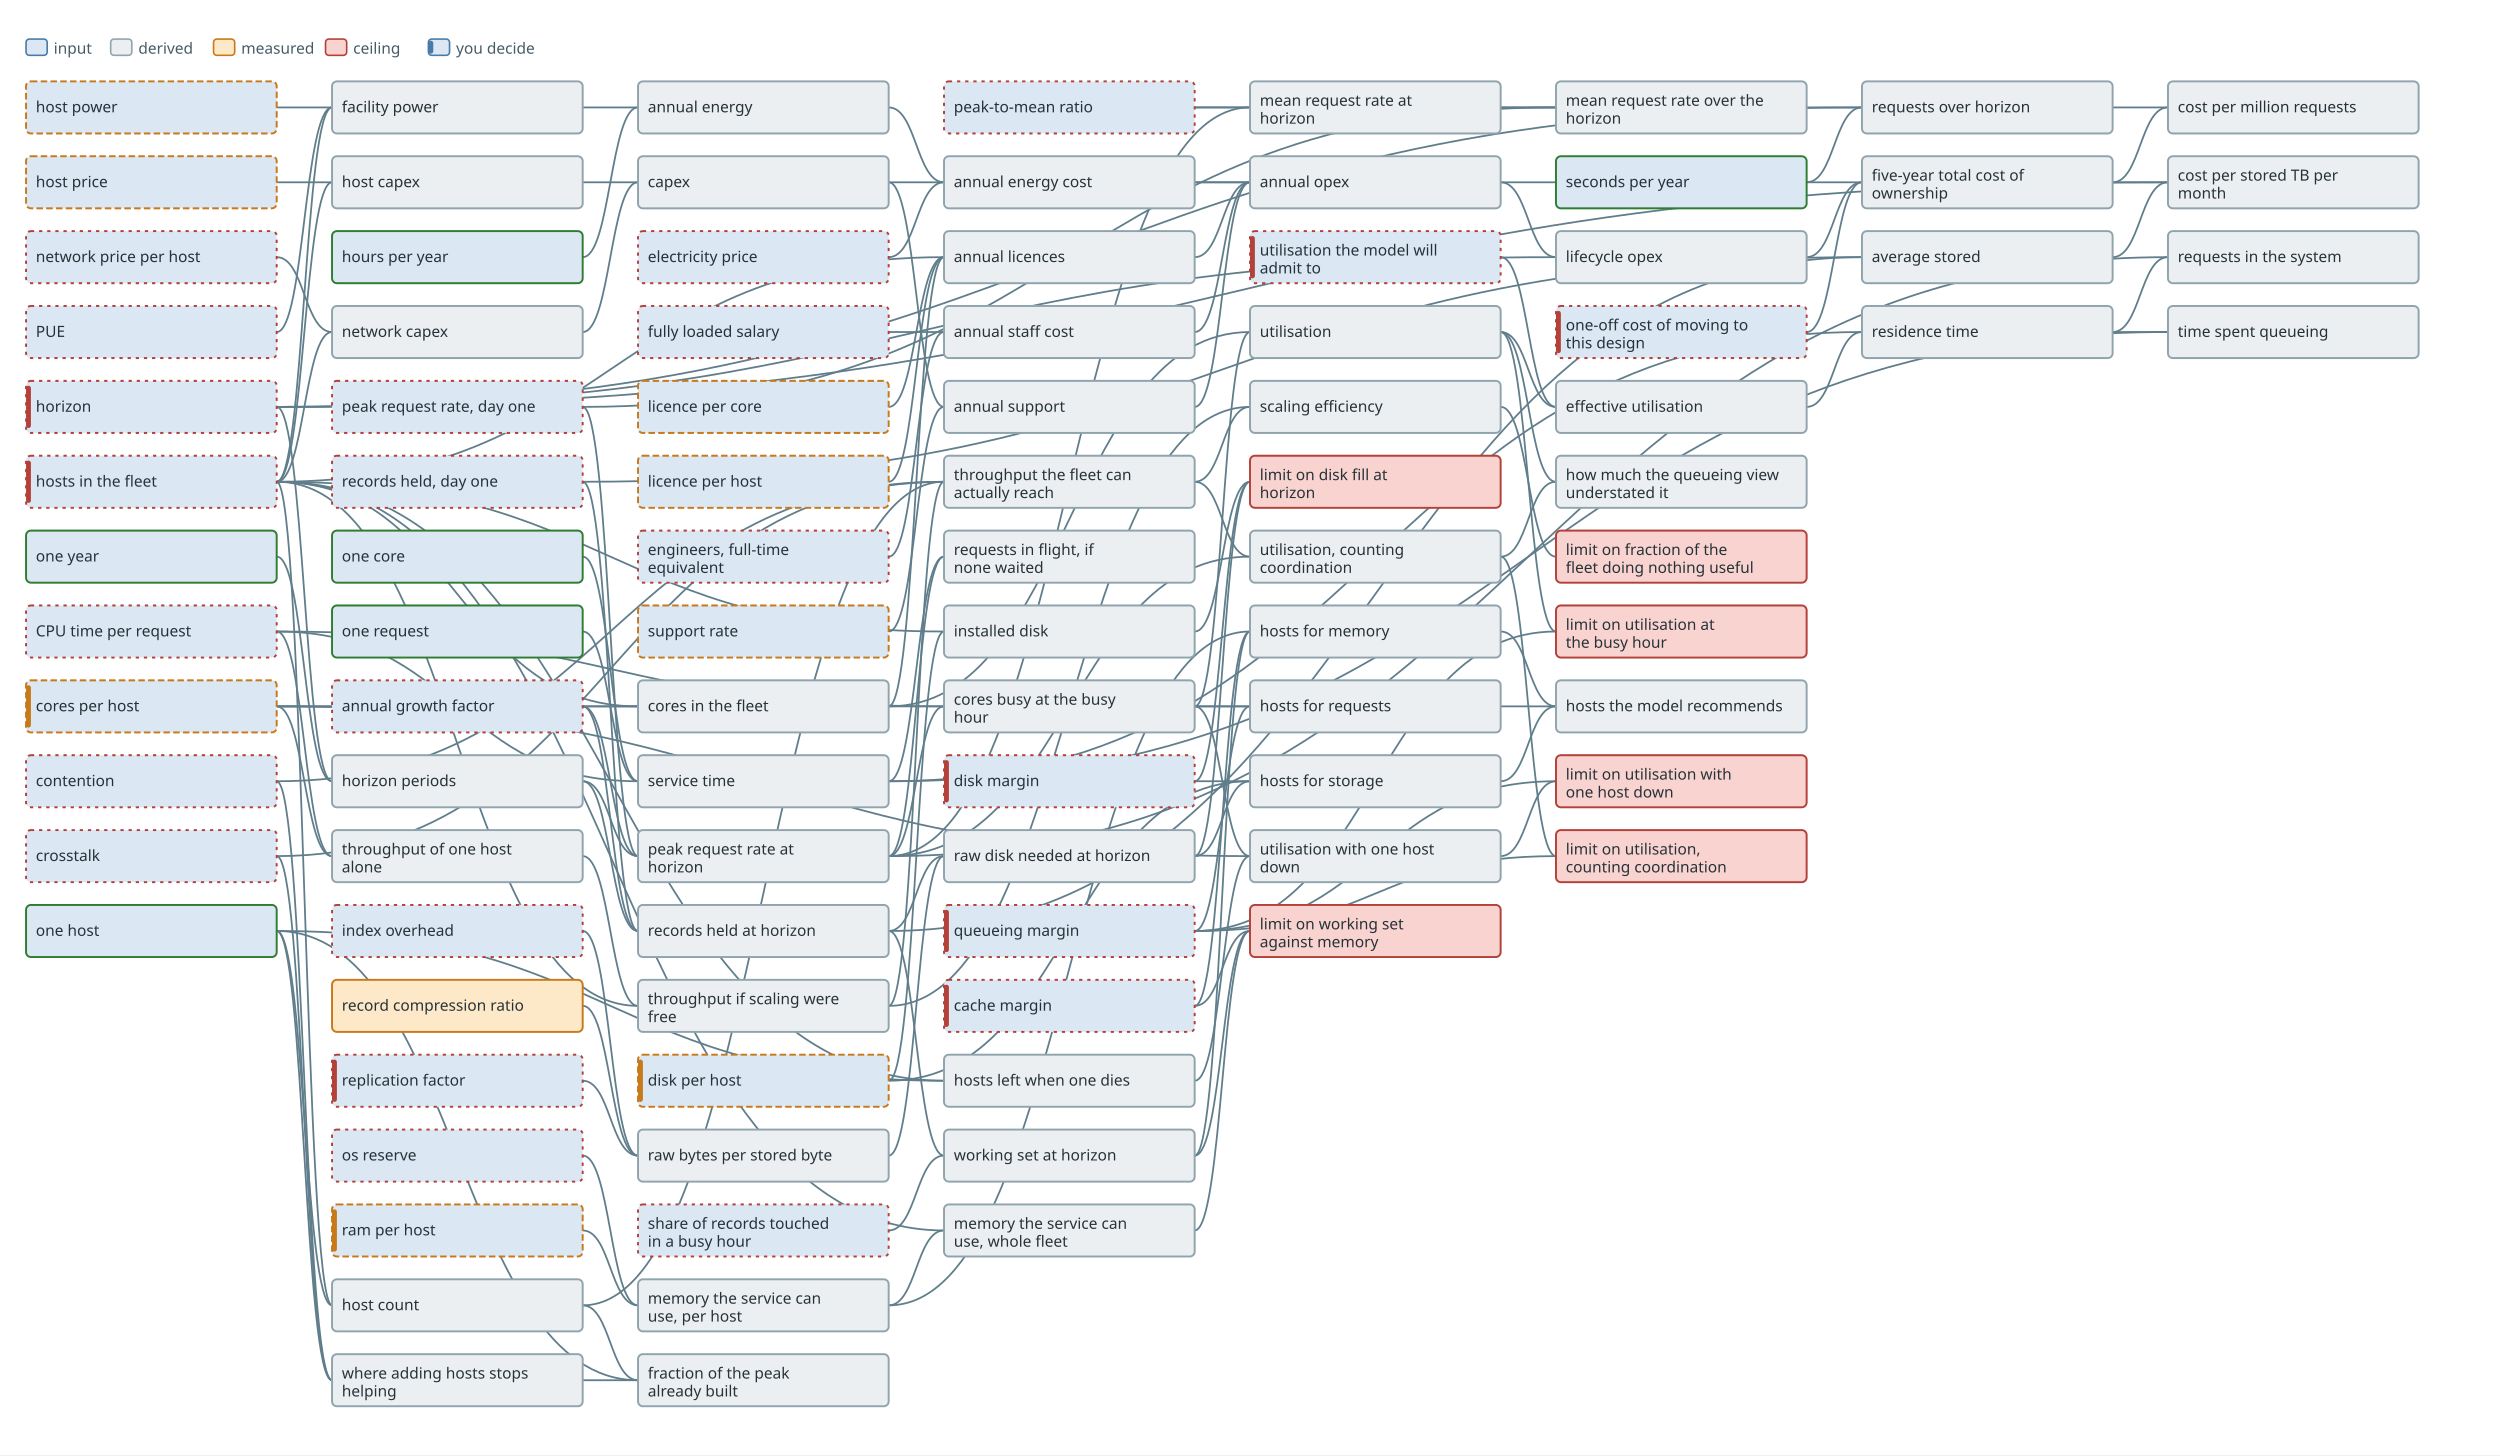
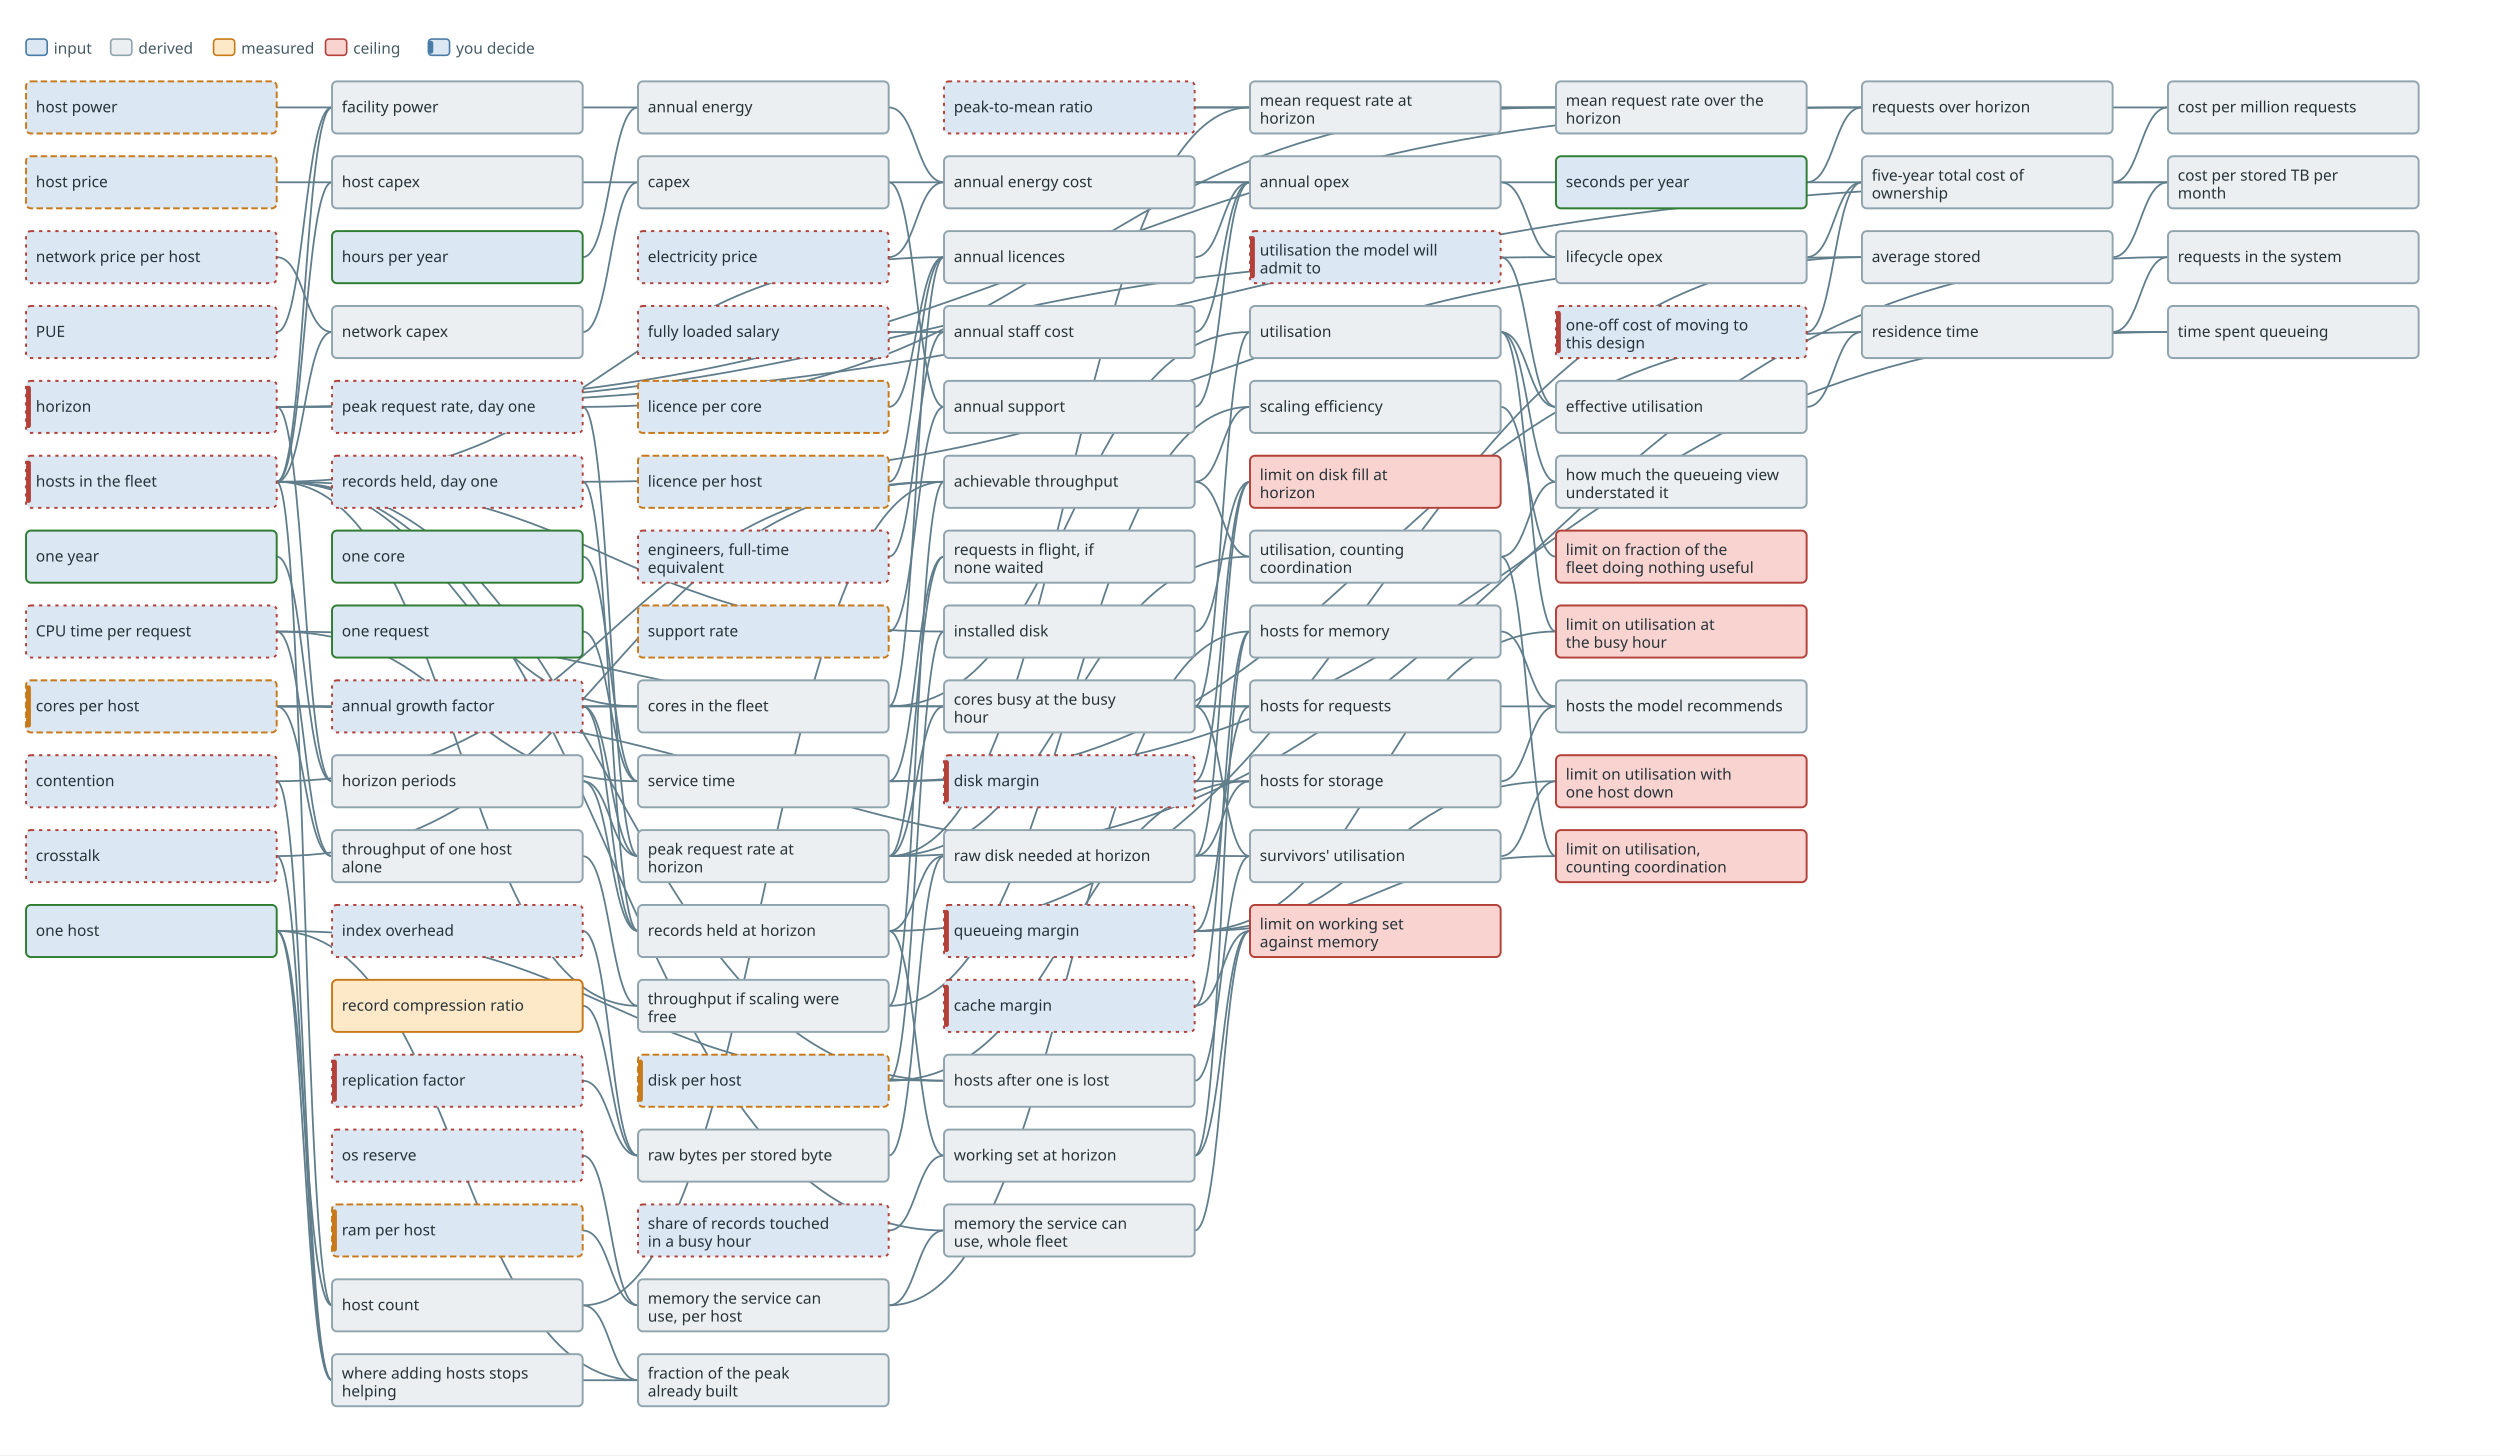
<svg xmlns="http://www.w3.org/2000/svg" viewBox="0 0 1536 894" width="1536" height="894" role="img" font-family="system-ui, sans-serif">
  <rect width="1536" height="894" fill="#ffffff" />
  <rect x="16.0" y="24" width="13" height="10" rx="2" fill="#dbe7f3" stroke="#4a7ba7" />
  <text x="33.0" y="33" font-size="9.5" fill="#455a64">input</text>
  <rect x="68.0" y="24" width="13" height="10" rx="2" fill="#eceff1" stroke="#90a4ae" />
  <text x="85.0" y="33" font-size="9.5" fill="#455a64">derived</text>
  <rect x="131.2" y="24" width="13" height="10" rx="2" fill="#fde8c8" stroke="#c8791a" />
  <text x="148.2" y="33" font-size="9.5" fill="#455a64">measured</text>
  <rect x="200.0" y="24" width="13" height="10" rx="2" fill="#f8d3d0" stroke="#b3413a" />
  <text x="217.0" y="33" font-size="9.5" fill="#455a64">ceiling</text>
  <rect x="263.2" y="24" width="13" height="10" rx="2" fill="#dbe7f3" stroke="#4a7ba7" />
  <rect x="263.2" y="25" width="3" height="8" rx="1.5" fill="#4a7ba7" />
  <text x="280.2" y="33" font-size="9.5" fill="#455a64">you decide</text>
  <path d="M170.0,480.0 C375.0,480.0 375.0,296.0 580.0,296.0" fill="none" stroke="#607d8b" stroke-width="1.1" />
  <path d="M170.0,526.0 C375.0,526.0 375.0,296.0 580.0,296.0" fill="none" stroke="#607d8b" stroke-width="1.1" />
  <path d="M358.0,802.0 C469.0,802.0 469.0,296.0 580.0,296.0" fill="none" stroke="#607d8b" stroke-width="1.1" />
  <path d="M546.0,618.0 C563.0,618.0 563.0,296.0 580.0,296.0" fill="none" stroke="#607d8b" stroke-width="1.1" />
  <path d="M358.0,66.0 C375.0,66.0 375.0,66.0 392.0,66.0" fill="none" stroke="#607d8b" stroke-width="1.1" />
  <path d="M358.0,158.0 C375.0,158.0 375.0,66.0 392.0,66.0" fill="none" stroke="#607d8b" stroke-width="1.1" />
  <path d="M546.0,66.0 C563.0,66.0 563.0,112.0 580.0,112.0" fill="none" stroke="#607d8b" stroke-width="1.1" />
  <path d="M546.0,158.0 C563.0,158.0 563.0,112.0 580.0,112.0" fill="none" stroke="#607d8b" stroke-width="1.1" />
  <path d="M546.0,434.0 C563.0,434.0 563.0,158.0 580.0,158.0" fill="none" stroke="#607d8b" stroke-width="1.1" />
  <path d="M170.0,296.0 C375.0,296.0 375.0,158.0 580.0,158.0" fill="none" stroke="#607d8b" stroke-width="1.1" />
  <path d="M546.0,250.0 C563.0,250.0 563.0,158.0 580.0,158.0" fill="none" stroke="#607d8b" stroke-width="1.1" />
  <path d="M546.0,296.0 C563.0,296.0 563.0,158.0 580.0,158.0" fill="none" stroke="#607d8b" stroke-width="1.1" />
  <path d="M734.0,112.0 C751.0,112.0 751.0,112.0 768.0,112.0" fill="none" stroke="#607d8b" stroke-width="1.1" />
  <path d="M734.0,158.0 C751.0,158.0 751.0,112.0 768.0,112.0" fill="none" stroke="#607d8b" stroke-width="1.1" />
  <path d="M734.0,204.0 C751.0,204.0 751.0,112.0 768.0,112.0" fill="none" stroke="#607d8b" stroke-width="1.1" />
  <path d="M734.0,250.0 C751.0,250.0 751.0,112.0 768.0,112.0" fill="none" stroke="#607d8b" stroke-width="1.1" />
  <path d="M546.0,204.0 C563.0,204.0 563.0,204.0 580.0,204.0" fill="none" stroke="#607d8b" stroke-width="1.1" />
  <path d="M546.0,342.0 C563.0,342.0 563.0,204.0 580.0,204.0" fill="none" stroke="#607d8b" stroke-width="1.1" />
  <path d="M546.0,112.0 C563.0,112.0 563.0,250.0 580.0,250.0" fill="none" stroke="#607d8b" stroke-width="1.1" />
  <path d="M546.0,388.0 C563.0,388.0 563.0,250.0 580.0,250.0" fill="none" stroke="#607d8b" stroke-width="1.1" />
  <path d="M922.0,66.0 C939.0,66.0 939.0,66.0 956.0,66.0" fill="none" stroke="#607d8b" stroke-width="1.1" />
  <path d="M358.0,250.0 C657.0,250.0 657.0,66.0 956.0,66.0" fill="none" stroke="#607d8b" stroke-width="1.1" />
  <path d="M734.0,66.0 C845.0,66.0 845.0,66.0 956.0,66.0" fill="none" stroke="#607d8b" stroke-width="1.1" />
  <path d="M546.0,572.0 C845.0,572.0 845.0,158.0 1144.0,158.0" fill="none" stroke="#607d8b" stroke-width="1.1" />
  <path d="M358.0,296.0 C751.0,296.0 751.0,158.0 1144.0,158.0" fill="none" stroke="#607d8b" stroke-width="1.1" />
  <path d="M546.0,526.0 C563.0,526.0 563.0,434.0 580.0,434.0" fill="none" stroke="#607d8b" stroke-width="1.1" />
  <path d="M170.0,388.0 C375.0,388.0 375.0,434.0 580.0,434.0" fill="none" stroke="#607d8b" stroke-width="1.1" />
  <path d="M734.0,618.0 C751.0,618.0 751.0,572.0 768.0,572.0" fill="none" stroke="#607d8b" stroke-width="1.1" />
  <path d="M734.0,756.0 C751.0,756.0 751.0,572.0 768.0,572.0" fill="none" stroke="#607d8b" stroke-width="1.1" />
  <path d="M734.0,710.0 C751.0,710.0 751.0,572.0 768.0,572.0" fill="none" stroke="#607d8b" stroke-width="1.1" />
  <path d="M358.0,112.0 C375.0,112.0 375.0,112.0 392.0,112.0" fill="none" stroke="#607d8b" stroke-width="1.1" />
  <path d="M358.0,204.0 C375.0,204.0 375.0,112.0 392.0,112.0" fill="none" stroke="#607d8b" stroke-width="1.1" />
  <path d="M546.0,526.0 C939.0,526.0 939.0,158.0 1332.0,158.0" fill="none" stroke="#607d8b" stroke-width="1.1" />
  <path d="M1298.0,204.0 C1315.0,204.0 1315.0,158.0 1332.0,158.0" fill="none" stroke="#607d8b" stroke-width="1.1" />
  <path d="M734.0,572.0 C845.0,572.0 845.0,526.0 956.0,526.0" fill="none" stroke="#607d8b" stroke-width="1.1" />
  <path d="M922.0,342.0 C939.0,342.0 939.0,526.0 956.0,526.0" fill="none" stroke="#607d8b" stroke-width="1.1" />
  <path d="M170.0,434.0 C281.0,434.0 281.0,434.0 392.0,434.0" fill="none" stroke="#607d8b" stroke-width="1.1" />
  <path d="M170.0,296.0 C281.0,296.0 281.0,434.0 392.0,434.0" fill="none" stroke="#607d8b" stroke-width="1.1" />
  <path d="M1298.0,66.0 C1315.0,66.0 1315.0,66.0 1332.0,66.0" fill="none" stroke="#607d8b" stroke-width="1.1" />
  <path d="M1298.0,112.0 C1315.0,112.0 1315.0,66.0 1332.0,66.0" fill="none" stroke="#607d8b" stroke-width="1.1" />
  <path d="M1298.0,158.0 C1315.0,158.0 1315.0,112.0 1332.0,112.0" fill="none" stroke="#607d8b" stroke-width="1.1" />
  <path d="M170.0,250.0 C751.0,250.0 751.0,112.0 1332.0,112.0" fill="none" stroke="#607d8b" stroke-width="1.1" />
  <path d="M1298.0,112.0 C1315.0,112.0 1315.0,112.0 1332.0,112.0" fill="none" stroke="#607d8b" stroke-width="1.1" />
  <path d="M734.0,480.0 C751.0,480.0 751.0,296.0 768.0,296.0" fill="none" stroke="#607d8b" stroke-width="1.1" />
  <path d="M734.0,388.0 C751.0,388.0 751.0,296.0 768.0,296.0" fill="none" stroke="#607d8b" stroke-width="1.1" />
  <path d="M734.0,526.0 C751.0,526.0 751.0,296.0 768.0,296.0" fill="none" stroke="#607d8b" stroke-width="1.1" />
  <path d="M922.0,204.0 C939.0,204.0 939.0,250.0 956.0,250.0" fill="none" stroke="#607d8b" stroke-width="1.1" />
  <path d="M922.0,158.0 C939.0,158.0 939.0,250.0 956.0,250.0" fill="none" stroke="#607d8b" stroke-width="1.1" />
  <path d="M170.0,66.0 C187.0,66.0 187.0,66.0 204.0,66.0" fill="none" stroke="#607d8b" stroke-width="1.1" />
  <path d="M170.0,296.0 C187.0,296.0 187.0,66.0 204.0,66.0" fill="none" stroke="#607d8b" stroke-width="1.1" />
  <path d="M170.0,204.0 C187.0,204.0 187.0,66.0 204.0,66.0" fill="none" stroke="#607d8b" stroke-width="1.1" />
  <path d="M734.0,572.0 C845.0,572.0 845.0,480.0 956.0,480.0" fill="none" stroke="#607d8b" stroke-width="1.1" />
  <path d="M922.0,526.0 C939.0,526.0 939.0,480.0 956.0,480.0" fill="none" stroke="#607d8b" stroke-width="1.1" />
  <path d="M170.0,296.0 C375.0,296.0 375.0,756.0 580.0,756.0" fill="none" stroke="#607d8b" stroke-width="1.1" />
  <path d="M546.0,802.0 C563.0,802.0 563.0,756.0 580.0,756.0" fill="none" stroke="#607d8b" stroke-width="1.1" />
  <path d="M358.0,802.0 C375.0,802.0 375.0,848.0 392.0,848.0" fill="none" stroke="#607d8b" stroke-width="1.1" />
  <path d="M170.0,572.0 C281.0,572.0 281.0,848.0 392.0,848.0" fill="none" stroke="#607d8b" stroke-width="1.1" />
  <path d="M358.0,848.0 C375.0,848.0 375.0,848.0 392.0,848.0" fill="none" stroke="#607d8b" stroke-width="1.1" />
  <path d="M170.0,250.0 C187.0,250.0 187.0,480.0 204.0,480.0" fill="none" stroke="#607d8b" stroke-width="1.1" />
  <path d="M170.0,342.0 C187.0,342.0 187.0,480.0 204.0,480.0" fill="none" stroke="#607d8b" stroke-width="1.1" />
  <path d="M170.0,112.0 C187.0,112.0 187.0,112.0 204.0,112.0" fill="none" stroke="#607d8b" stroke-width="1.1" />
  <path d="M170.0,296.0 C187.0,296.0 187.0,112.0 204.0,112.0" fill="none" stroke="#607d8b" stroke-width="1.1" />
  <path d="M170.0,296.0 C187.0,296.0 187.0,802.0 204.0,802.0" fill="none" stroke="#607d8b" stroke-width="1.1" />
  <path d="M170.0,572.0 C187.0,572.0 187.0,802.0 204.0,802.0" fill="none" stroke="#607d8b" stroke-width="1.1" />
  <path d="M170.0,296.0 C375.0,296.0 375.0,664.0 580.0,664.0" fill="none" stroke="#607d8b" stroke-width="1.1" />
  <path d="M170.0,572.0 C375.0,572.0 375.0,664.0 580.0,664.0" fill="none" stroke="#607d8b" stroke-width="1.1" />
  <path d="M734.0,618.0 C751.0,618.0 751.0,388.0 768.0,388.0" fill="none" stroke="#607d8b" stroke-width="1.1" />
  <path d="M546.0,802.0 C657.0,802.0 657.0,388.0 768.0,388.0" fill="none" stroke="#607d8b" stroke-width="1.1" />
  <path d="M734.0,710.0 C751.0,710.0 751.0,388.0 768.0,388.0" fill="none" stroke="#607d8b" stroke-width="1.1" />
  <path d="M734.0,434.0 C751.0,434.0 751.0,434.0 768.0,434.0" fill="none" stroke="#607d8b" stroke-width="1.1" />
  <path d="M170.0,434.0 C469.0,434.0 469.0,434.0 768.0,434.0" fill="none" stroke="#607d8b" stroke-width="1.1" />
  <path d="M734.0,572.0 C751.0,572.0 751.0,434.0 768.0,434.0" fill="none" stroke="#607d8b" stroke-width="1.1" />
  <path d="M734.0,480.0 C751.0,480.0 751.0,480.0 768.0,480.0" fill="none" stroke="#607d8b" stroke-width="1.1" />
  <path d="M546.0,664.0 C657.0,664.0 657.0,480.0 768.0,480.0" fill="none" stroke="#607d8b" stroke-width="1.1" />
  <path d="M734.0,526.0 C751.0,526.0 751.0,480.0 768.0,480.0" fill="none" stroke="#607d8b" stroke-width="1.1" />
  <path d="M922.0,388.0 C939.0,388.0 939.0,434.0 956.0,434.0" fill="none" stroke="#607d8b" stroke-width="1.1" />
  <path d="M922.0,434.0 C939.0,434.0 939.0,434.0 956.0,434.0" fill="none" stroke="#607d8b" stroke-width="1.1" />
  <path d="M922.0,480.0 C939.0,480.0 939.0,434.0 956.0,434.0" fill="none" stroke="#607d8b" stroke-width="1.1" />
  <path d="M546.0,526.0 C563.0,526.0 563.0,342.0 580.0,342.0" fill="none" stroke="#607d8b" stroke-width="1.1" />
  <path d="M546.0,480.0 C563.0,480.0 563.0,342.0 580.0,342.0" fill="none" stroke="#607d8b" stroke-width="1.1" />
  <path d="M546.0,664.0 C563.0,664.0 563.0,388.0 580.0,388.0" fill="none" stroke="#607d8b" stroke-width="1.1" />
  <path d="M170.0,296.0 C375.0,296.0 375.0,388.0 580.0,388.0" fill="none" stroke="#607d8b" stroke-width="1.1" />
  <path d="M922.0,112.0 C939.0,112.0 939.0,158.0 956.0,158.0" fill="none" stroke="#607d8b" stroke-width="1.1" />
  <path d="M170.0,250.0 C563.0,250.0 563.0,158.0 956.0,158.0" fill="none" stroke="#607d8b" stroke-width="1.1" />
  <path d="M170.0,296.0 C281.0,296.0 281.0,618.0 392.0,618.0" fill="none" stroke="#607d8b" stroke-width="1.1" />
  <path d="M358.0,526.0 C375.0,526.0 375.0,618.0 392.0,618.0" fill="none" stroke="#607d8b" stroke-width="1.1" />
  <path d="M546.0,526.0 C657.0,526.0 657.0,66.0 768.0,66.0" fill="none" stroke="#607d8b" stroke-width="1.1" />
  <path d="M734.0,66.0 C751.0,66.0 751.0,66.0 768.0,66.0" fill="none" stroke="#607d8b" stroke-width="1.1" />
  <path d="M170.0,296.0 C187.0,296.0 187.0,204.0 204.0,204.0" fill="none" stroke="#607d8b" stroke-width="1.1" />
  <path d="M170.0,158.0 C187.0,158.0 187.0,204.0 204.0,204.0" fill="none" stroke="#607d8b" stroke-width="1.1" />
  <path d="M922.0,204.0 C939.0,204.0 939.0,296.0 956.0,296.0" fill="none" stroke="#607d8b" stroke-width="1.1" />
  <path d="M922.0,342.0 C939.0,342.0 939.0,296.0 956.0,296.0" fill="none" stroke="#607d8b" stroke-width="1.1" />
  <path d="M170.0,480.0 C187.0,480.0 187.0,848.0 204.0,848.0" fill="none" stroke="#607d8b" stroke-width="1.1" />
  <path d="M170.0,526.0 C187.0,526.0 187.0,848.0 204.0,848.0" fill="none" stroke="#607d8b" stroke-width="1.1" />
  <path d="M170.0,572.0 C187.0,572.0 187.0,848.0 204.0,848.0" fill="none" stroke="#607d8b" stroke-width="1.1" />
  <path d="M358.0,434.0 C375.0,434.0 375.0,526.0 392.0,526.0" fill="none" stroke="#607d8b" stroke-width="1.1" />
  <path d="M358.0,480.0 C375.0,480.0 375.0,526.0 392.0,526.0" fill="none" stroke="#607d8b" stroke-width="1.1" />
  <path d="M358.0,250.0 C375.0,250.0 375.0,526.0 392.0,526.0" fill="none" stroke="#607d8b" stroke-width="1.1" />
  <path d="M734.0,572.0 C845.0,572.0 845.0,388.0 956.0,388.0" fill="none" stroke="#607d8b" stroke-width="1.1" />
  <path d="M922.0,204.0 C939.0,204.0 939.0,388.0 956.0,388.0" fill="none" stroke="#607d8b" stroke-width="1.1" />
  <path d="M358.0,710.0 C375.0,710.0 375.0,802.0 392.0,802.0" fill="none" stroke="#607d8b" stroke-width="1.1" />
  <path d="M358.0,756.0 C375.0,756.0 375.0,802.0 392.0,802.0" fill="none" stroke="#607d8b" stroke-width="1.1" />
  <path d="M546.0,710.0 C563.0,710.0 563.0,526.0 580.0,526.0" fill="none" stroke="#607d8b" stroke-width="1.1" />
  <path d="M546.0,572.0 C563.0,572.0 563.0,526.0 580.0,526.0" fill="none" stroke="#607d8b" stroke-width="1.1" />
  <path d="M358.0,572.0 C375.0,572.0 375.0,710.0 392.0,710.0" fill="none" stroke="#607d8b" stroke-width="1.1" />
  <path d="M358.0,618.0 C375.0,618.0 375.0,710.0 392.0,710.0" fill="none" stroke="#607d8b" stroke-width="1.1" />
  <path d="M358.0,664.0 C375.0,664.0 375.0,710.0 392.0,710.0" fill="none" stroke="#607d8b" stroke-width="1.1" />
  <path d="M1110.0,66.0 C1127.0,66.0 1127.0,66.0 1144.0,66.0" fill="none" stroke="#607d8b" stroke-width="1.1" />
  <path d="M170.0,250.0 C657.0,250.0 657.0,66.0 1144.0,66.0" fill="none" stroke="#607d8b" stroke-width="1.1" />
  <path d="M1110.0,112.0 C1127.0,112.0 1127.0,66.0 1144.0,66.0" fill="none" stroke="#607d8b" stroke-width="1.1" />
  <path d="M1110.0,250.0 C1127.0,250.0 1127.0,204.0 1144.0,204.0" fill="none" stroke="#607d8b" stroke-width="1.1" />
  <path d="M546.0,480.0 C845.0,480.0 845.0,204.0 1144.0,204.0" fill="none" stroke="#607d8b" stroke-width="1.1" />
  <path d="M734.0,296.0 C751.0,296.0 751.0,250.0 768.0,250.0" fill="none" stroke="#607d8b" stroke-width="1.1" />
  <path d="M546.0,618.0 C657.0,618.0 657.0,250.0 768.0,250.0" fill="none" stroke="#607d8b" stroke-width="1.1" />
  <path d="M922.0,250.0 C939.0,250.0 939.0,342.0 956.0,342.0" fill="none" stroke="#607d8b" stroke-width="1.1" />
  <path d="M358.0,342.0 C375.0,342.0 375.0,480.0 392.0,480.0" fill="none" stroke="#607d8b" stroke-width="1.1" />
  <path d="M358.0,388.0 C375.0,388.0 375.0,480.0 392.0,480.0" fill="none" stroke="#607d8b" stroke-width="1.1" />
  <path d="M170.0,388.0 C281.0,388.0 281.0,480.0 392.0,480.0" fill="none" stroke="#607d8b" stroke-width="1.1" />
  <path d="M170.0,434.0 C187.0,434.0 187.0,526.0 204.0,526.0" fill="none" stroke="#607d8b" stroke-width="1.1" />
  <path d="M170.0,388.0 C187.0,388.0 187.0,526.0 204.0,526.0" fill="none" stroke="#607d8b" stroke-width="1.1" />
  <path d="M358.0,434.0 C375.0,434.0 375.0,572.0 392.0,572.0" fill="none" stroke="#607d8b" stroke-width="1.1" />
  <path d="M358.0,480.0 C375.0,480.0 375.0,572.0 392.0,572.0" fill="none" stroke="#607d8b" stroke-width="1.1" />
  <path d="M358.0,296.0 C375.0,296.0 375.0,572.0 392.0,572.0" fill="none" stroke="#607d8b" stroke-width="1.1" />
  <path d="M546.0,112.0 C845.0,112.0 845.0,112.0 1144.0,112.0" fill="none" stroke="#607d8b" stroke-width="1.1" />
  <path d="M1110.0,158.0 C1127.0,158.0 1127.0,112.0 1144.0,112.0" fill="none" stroke="#607d8b" stroke-width="1.1" />
  <path d="M1110.0,204.0 C1127.0,204.0 1127.0,112.0 1144.0,112.0" fill="none" stroke="#607d8b" stroke-width="1.1" />
  <path d="M734.0,434.0 C751.0,434.0 751.0,204.0 768.0,204.0" fill="none" stroke="#607d8b" stroke-width="1.1" />
  <path d="M546.0,434.0 C657.0,434.0 657.0,204.0 768.0,204.0" fill="none" stroke="#607d8b" stroke-width="1.1" />
  <path d="M734.0,434.0 C751.0,434.0 751.0,526.0 768.0,526.0" fill="none" stroke="#607d8b" stroke-width="1.1" />
  <path d="M170.0,434.0 C469.0,434.0 469.0,526.0 768.0,526.0" fill="none" stroke="#607d8b" stroke-width="1.1" />
  <path d="M734.0,664.0 C751.0,664.0 751.0,526.0 768.0,526.0" fill="none" stroke="#607d8b" stroke-width="1.1" />
  <path d="M734.0,296.0 C751.0,296.0 751.0,342.0 768.0,342.0" fill="none" stroke="#607d8b" stroke-width="1.1" />
  <path d="M546.0,526.0 C657.0,526.0 657.0,342.0 768.0,342.0" fill="none" stroke="#607d8b" stroke-width="1.1" />
  <path d="M1298.0,204.0 C1315.0,204.0 1315.0,204.0 1332.0,204.0" fill="none" stroke="#607d8b" stroke-width="1.1" />
  <path d="M546.0,480.0 C939.0,480.0 939.0,204.0 1332.0,204.0" fill="none" stroke="#607d8b" stroke-width="1.1" />
  <path d="M546.0,756.0 C563.0,756.0 563.0,710.0 580.0,710.0" fill="none" stroke="#607d8b" stroke-width="1.1" />
  <path d="M546.0,572.0 C563.0,572.0 563.0,710.0 580.0,710.0" fill="none" stroke="#607d8b" stroke-width="1.1" />
  <rect x="580" y="280" width="154" height="32" rx="3" fill="#eceff1" stroke="#90a4ae" stroke-width="1.2" />
-   <text x="586" y="295" font-size="9.5" fill="#263238">throughput the fleet can</text>
-   <text x="586" y="306" font-size="9.5" fill="#263238">actually reach</text>
+   <text x="586" y="299" font-size="9.5" fill="#263238">achievable throughput</text>
  <rect x="392" y="50" width="154" height="32" rx="3" fill="#eceff1" stroke="#90a4ae" stroke-width="1.2" />
  <text x="398" y="69" font-size="9.5" fill="#263238">annual energy</text>
  <rect x="580" y="96" width="154" height="32" rx="3" fill="#eceff1" stroke="#90a4ae" stroke-width="1.2" />
  <text x="586" y="115" font-size="9.5" fill="#263238">annual energy cost</text>
  <rect x="204" y="418" width="154" height="32" rx="3" fill="#dbe7f3" stroke="#b3413a" stroke-width="1.2" stroke-dasharray="2 3" />
  <text x="210" y="437" font-size="9.5" fill="#263238">annual growth factor</text>
  <rect x="580" y="142" width="154" height="32" rx="3" fill="#eceff1" stroke="#90a4ae" stroke-width="1.2" />
  <text x="586" y="161" font-size="9.5" fill="#263238">annual licences</text>
  <rect x="768" y="96" width="154" height="32" rx="3" fill="#eceff1" stroke="#90a4ae" stroke-width="1.2" />
  <text x="774" y="115" font-size="9.5" fill="#263238">annual opex</text>
  <rect x="580" y="188" width="154" height="32" rx="3" fill="#eceff1" stroke="#90a4ae" stroke-width="1.2" />
  <text x="586" y="207" font-size="9.5" fill="#263238">annual staff cost</text>
  <rect x="580" y="234" width="154" height="32" rx="3" fill="#eceff1" stroke="#90a4ae" stroke-width="1.2" />
  <text x="586" y="253" font-size="9.5" fill="#263238">annual support</text>
  <rect x="956" y="50" width="154" height="32" rx="3" fill="#eceff1" stroke="#90a4ae" stroke-width="1.2" />
  <text x="962" y="65" font-size="9.5" fill="#263238">mean request rate over the</text>
  <text x="962" y="76" font-size="9.5" fill="#263238">horizon</text>
  <rect x="1144" y="142" width="154" height="32" rx="3" fill="#eceff1" stroke="#90a4ae" stroke-width="1.2" />
  <text x="1150" y="161" font-size="9.5" fill="#263238">average stored</text>
  <rect x="580" y="418" width="154" height="32" rx="3" fill="#eceff1" stroke="#90a4ae" stroke-width="1.2" />
  <text x="586" y="433" font-size="9.5" fill="#263238">cores busy at the busy</text>
  <text x="586" y="444" font-size="9.5" fill="#263238">hour</text>
  <rect x="768" y="556" width="154" height="32" rx="3" fill="#f8d3d0" stroke="#b3413a" stroke-width="1.2" />
  <text x="774" y="571" font-size="9.5" fill="#263238">limit on working set</text>
  <text x="774" y="582" font-size="9.5" fill="#263238">against memory</text>
  <rect x="580" y="602" width="154" height="32" rx="3" fill="#dbe7f3" stroke="#b3413a" stroke-width="1.2" stroke-dasharray="2 3" />
  <rect x="580" y="605" width="3" height="26" rx="1.5" fill="#b3413a" />
  <text x="586" y="621" font-size="9.5" fill="#263238">cache margin</text>
  <rect x="392" y="96" width="154" height="32" rx="3" fill="#eceff1" stroke="#90a4ae" stroke-width="1.2" />
  <text x="398" y="115" font-size="9.5" fill="#263238">capex</text>
  <rect x="1332" y="142" width="154" height="32" rx="3" fill="#eceff1" stroke="#90a4ae" stroke-width="1.2" />
  <text x="1338" y="161" font-size="9.5" fill="#263238">requests in the system</text>
  <rect x="16" y="464" width="154" height="32" rx="3" fill="#dbe7f3" stroke="#b3413a" stroke-width="1.2" stroke-dasharray="2 3" />
  <text x="22" y="483" font-size="9.5" fill="#263238">contention</text>
  <rect x="956" y="510" width="154" height="32" rx="3" fill="#f8d3d0" stroke="#b3413a" stroke-width="1.2" />
  <text x="962" y="525" font-size="9.5" fill="#263238">limit on utilisation,</text>
  <text x="962" y="536" font-size="9.5" fill="#263238">counting coordination</text>
  <rect x="392" y="418" width="154" height="32" rx="3" fill="#eceff1" stroke="#90a4ae" stroke-width="1.2" />
  <text x="398" y="437" font-size="9.5" fill="#263238">cores in the fleet</text>
  <rect x="16" y="418" width="154" height="32" rx="3" fill="#dbe7f3" stroke="#c8791a" stroke-width="1.2" stroke-dasharray="4 2" />
  <rect x="16" y="421" width="3" height="26" rx="1.5" fill="#c8791a" />
  <text x="22" y="437" font-size="9.5" fill="#263238">cores per host</text>
  <rect x="1332" y="50" width="154" height="32" rx="3" fill="#eceff1" stroke="#90a4ae" stroke-width="1.2" />
  <text x="1338" y="69" font-size="9.5" fill="#263238">cost per million requests</text>
  <rect x="1332" y="96" width="154" height="32" rx="3" fill="#eceff1" stroke="#90a4ae" stroke-width="1.2" />
  <text x="1338" y="111" font-size="9.5" fill="#263238">cost per stored TB per</text>
  <text x="1338" y="122" font-size="9.5" fill="#263238">month</text>
  <rect x="16" y="510" width="154" height="32" rx="3" fill="#dbe7f3" stroke="#b3413a" stroke-width="1.2" stroke-dasharray="2 3" />
  <text x="22" y="529" font-size="9.5" fill="#263238">crosstalk</text>
  <rect x="768" y="280" width="154" height="32" rx="3" fill="#f8d3d0" stroke="#b3413a" stroke-width="1.2" />
  <text x="774" y="295" font-size="9.5" fill="#263238">limit on disk fill at</text>
  <text x="774" y="306" font-size="9.5" fill="#263238">horizon</text>
  <rect x="580" y="464" width="154" height="32" rx="3" fill="#dbe7f3" stroke="#b3413a" stroke-width="1.2" stroke-dasharray="2 3" />
  <rect x="580" y="467" width="3" height="26" rx="1.5" fill="#b3413a" />
  <text x="586" y="483" font-size="9.5" fill="#263238">disk margin</text>
  <rect x="392" y="648" width="154" height="32" rx="3" fill="#dbe7f3" stroke="#c8791a" stroke-width="1.2" stroke-dasharray="4 2" />
  <rect x="392" y="651" width="3" height="26" rx="1.5" fill="#c8791a" />
  <text x="398" y="667" font-size="9.5" fill="#263238">disk per host</text>
  <rect x="956" y="234" width="154" height="32" rx="3" fill="#eceff1" stroke="#90a4ae" stroke-width="1.2" />
  <text x="962" y="253" font-size="9.5" fill="#263238">effective utilisation</text>
  <rect x="392" y="142" width="154" height="32" rx="3" fill="#dbe7f3" stroke="#b3413a" stroke-width="1.2" stroke-dasharray="2 3" />
  <text x="398" y="161" font-size="9.5" fill="#263238">electricity price</text>
  <rect x="204" y="50" width="154" height="32" rx="3" fill="#eceff1" stroke="#90a4ae" stroke-width="1.2" />
  <text x="210" y="69" font-size="9.5" fill="#263238">facility power</text>
  <rect x="956" y="464" width="154" height="32" rx="3" fill="#f8d3d0" stroke="#b3413a" stroke-width="1.2" />
  <text x="962" y="479" font-size="9.5" fill="#263238">limit on utilisation with</text>
  <text x="962" y="490" font-size="9.5" fill="#263238">one host down</text>
  <rect x="580" y="740" width="154" height="32" rx="3" fill="#eceff1" stroke="#90a4ae" stroke-width="1.2" />
  <text x="586" y="755" font-size="9.5" fill="#263238">memory the service can</text>
  <text x="586" y="766" font-size="9.5" fill="#263238">use, whole fleet</text>
  <rect x="392" y="188" width="154" height="32" rx="3" fill="#dbe7f3" stroke="#b3413a" stroke-width="1.2" stroke-dasharray="2 3" />
  <text x="398" y="207" font-size="9.5" fill="#263238">fully loaded salary</text>
  <rect x="392" y="832" width="154" height="32" rx="3" fill="#eceff1" stroke="#90a4ae" stroke-width="1.2" />
  <text x="398" y="847" font-size="9.5" fill="#263238">fraction of the peak</text>
  <text x="398" y="858" font-size="9.5" fill="#263238">already built</text>
  <rect x="16" y="234" width="154" height="32" rx="3" fill="#dbe7f3" stroke="#b3413a" stroke-width="1.2" stroke-dasharray="2 3" />
  <rect x="16" y="237" width="3" height="26" rx="1.5" fill="#b3413a" />
  <text x="22" y="253" font-size="9.5" fill="#263238">horizon</text>
  <rect x="204" y="464" width="154" height="32" rx="3" fill="#eceff1" stroke="#90a4ae" stroke-width="1.2" />
  <text x="210" y="483" font-size="9.5" fill="#263238">horizon periods</text>
  <rect x="204" y="96" width="154" height="32" rx="3" fill="#eceff1" stroke="#90a4ae" stroke-width="1.2" />
  <text x="210" y="115" font-size="9.5" fill="#263238">host capex</text>
  <rect x="204" y="786" width="154" height="32" rx="3" fill="#eceff1" stroke="#90a4ae" stroke-width="1.2" />
  <text x="210" y="805" font-size="9.5" fill="#263238">host count</text>
  <rect x="16" y="50" width="154" height="32" rx="3" fill="#dbe7f3" stroke="#c8791a" stroke-width="1.2" stroke-dasharray="4 2" />
  <text x="22" y="69" font-size="9.5" fill="#263238">host power</text>
  <rect x="16" y="96" width="154" height="32" rx="3" fill="#dbe7f3" stroke="#c8791a" stroke-width="1.2" stroke-dasharray="4 2" />
  <text x="22" y="115" font-size="9.5" fill="#263238">host price</text>
  <rect x="16" y="280" width="154" height="32" rx="3" fill="#dbe7f3" stroke="#b3413a" stroke-width="1.2" stroke-dasharray="2 3" />
  <rect x="16" y="283" width="3" height="26" rx="1.5" fill="#b3413a" />
  <text x="22" y="299" font-size="9.5" fill="#263238">hosts in the fleet</text>
  <rect x="580" y="648" width="154" height="32" rx="3" fill="#eceff1" stroke="#90a4ae" stroke-width="1.2" />
-   <text x="586" y="667" font-size="9.5" fill="#263238">hosts left when one dies</text>
+   <text x="586" y="667" font-size="9.5" fill="#263238">hosts after one is lost</text>
  <rect x="768" y="372" width="154" height="32" rx="3" fill="#eceff1" stroke="#90a4ae" stroke-width="1.2" />
  <text x="774" y="391" font-size="9.5" fill="#263238">hosts for memory</text>
  <rect x="768" y="418" width="154" height="32" rx="3" fill="#eceff1" stroke="#90a4ae" stroke-width="1.2" />
  <text x="774" y="437" font-size="9.5" fill="#263238">hosts for requests</text>
  <rect x="768" y="464" width="154" height="32" rx="3" fill="#eceff1" stroke="#90a4ae" stroke-width="1.2" />
  <text x="774" y="483" font-size="9.5" fill="#263238">hosts for storage</text>
  <rect x="956" y="418" width="154" height="32" rx="3" fill="#eceff1" stroke="#90a4ae" stroke-width="1.2" />
  <text x="962" y="437" font-size="9.5" fill="#263238">hosts the model recommends</text>
  <rect x="392" y="740" width="154" height="32" rx="3" fill="#dbe7f3" stroke="#b3413a" stroke-width="1.2" stroke-dasharray="2 3" />
  <text x="398" y="755" font-size="9.5" fill="#263238">share of records touched</text>
  <text x="398" y="766" font-size="9.5" fill="#263238">in a busy hour</text>
  <rect x="204" y="142" width="154" height="32" rx="3" fill="#dbe7f3" stroke="#2e7d32" stroke-width="1.2" />
  <text x="210" y="161" font-size="9.5" fill="#263238">hours per year</text>
  <rect x="580" y="326" width="154" height="32" rx="3" fill="#eceff1" stroke="#90a4ae" stroke-width="1.2" />
  <text x="586" y="341" font-size="9.5" fill="#263238">requests in flight, if</text>
  <text x="586" y="352" font-size="9.5" fill="#263238">none waited</text>
  <rect x="204" y="556" width="154" height="32" rx="3" fill="#dbe7f3" stroke="#b3413a" stroke-width="1.2" stroke-dasharray="2 3" />
  <text x="210" y="575" font-size="9.5" fill="#263238">index overhead</text>
  <rect x="580" y="372" width="154" height="32" rx="3" fill="#eceff1" stroke="#90a4ae" stroke-width="1.2" />
  <text x="586" y="391" font-size="9.5" fill="#263238">installed disk</text>
  <rect x="392" y="234" width="154" height="32" rx="3" fill="#dbe7f3" stroke="#c8791a" stroke-width="1.2" stroke-dasharray="4 2" />
  <text x="398" y="253" font-size="9.5" fill="#263238">licence per core</text>
  <rect x="392" y="280" width="154" height="32" rx="3" fill="#dbe7f3" stroke="#c8791a" stroke-width="1.2" stroke-dasharray="4 2" />
  <text x="398" y="299" font-size="9.5" fill="#263238">licence per host</text>
  <rect x="956" y="142" width="154" height="32" rx="3" fill="#eceff1" stroke="#90a4ae" stroke-width="1.2" />
  <text x="962" y="161" font-size="9.5" fill="#263238">lifecycle opex</text>
  <rect x="392" y="602" width="154" height="32" rx="3" fill="#eceff1" stroke="#90a4ae" stroke-width="1.2" />
  <text x="398" y="617" font-size="9.5" fill="#263238">throughput if scaling were</text>
  <text x="398" y="628" font-size="9.5" fill="#263238">free</text>
  <rect x="768" y="50" width="154" height="32" rx="3" fill="#eceff1" stroke="#90a4ae" stroke-width="1.2" />
  <text x="774" y="65" font-size="9.5" fill="#263238">mean request rate at</text>
  <text x="774" y="76" font-size="9.5" fill="#263238">horizon</text>
  <rect x="956" y="188" width="154" height="32" rx="3" fill="#dbe7f3" stroke="#b3413a" stroke-width="1.2" stroke-dasharray="2 3" />
  <rect x="956" y="191" width="3" height="26" rx="1.5" fill="#b3413a" />
  <text x="962" y="203" font-size="9.5" fill="#263238">one-off cost of moving to</text>
  <text x="962" y="214" font-size="9.5" fill="#263238">this design</text>
  <rect x="204" y="188" width="154" height="32" rx="3" fill="#eceff1" stroke="#90a4ae" stroke-width="1.2" />
  <text x="210" y="207" font-size="9.5" fill="#263238">network capex</text>
  <rect x="16" y="142" width="154" height="32" rx="3" fill="#dbe7f3" stroke="#b3413a" stroke-width="1.2" stroke-dasharray="2 3" />
  <text x="22" y="161" font-size="9.5" fill="#263238">network price per host</text>
  <rect x="204" y="326" width="154" height="32" rx="3" fill="#dbe7f3" stroke="#2e7d32" stroke-width="1.2" />
  <text x="210" y="345" font-size="9.5" fill="#263238">one core</text>
  <rect x="16" y="556" width="154" height="32" rx="3" fill="#dbe7f3" stroke="#2e7d32" stroke-width="1.2" />
  <text x="22" y="575" font-size="9.5" fill="#263238">one host</text>
  <rect x="204" y="372" width="154" height="32" rx="3" fill="#dbe7f3" stroke="#2e7d32" stroke-width="1.2" />
  <text x="210" y="391" font-size="9.5" fill="#263238">one request</text>
  <rect x="16" y="326" width="154" height="32" rx="3" fill="#dbe7f3" stroke="#2e7d32" stroke-width="1.2" />
  <text x="22" y="345" font-size="9.5" fill="#263238">one year</text>
  <rect x="956" y="280" width="154" height="32" rx="3" fill="#eceff1" stroke="#90a4ae" stroke-width="1.2" />
  <text x="962" y="295" font-size="9.5" fill="#263238">how much the queueing view</text>
  <text x="962" y="306" font-size="9.5" fill="#263238">understated it</text>
  <rect x="204" y="694" width="154" height="32" rx="3" fill="#dbe7f3" stroke="#b3413a" stroke-width="1.2" stroke-dasharray="2 3" />
  <text x="210" y="713" font-size="9.5" fill="#263238">os reserve</text>
  <rect x="204" y="832" width="154" height="32" rx="3" fill="#eceff1" stroke="#90a4ae" stroke-width="1.2" />
  <text x="210" y="847" font-size="9.5" fill="#263238">where adding hosts stops</text>
  <text x="210" y="858" font-size="9.5" fill="#263238">helping</text>
  <rect x="392" y="510" width="154" height="32" rx="3" fill="#eceff1" stroke="#90a4ae" stroke-width="1.2" />
  <text x="398" y="525" font-size="9.5" fill="#263238">peak request rate at</text>
  <text x="398" y="536" font-size="9.5" fill="#263238">horizon</text>
  <rect x="204" y="234" width="154" height="32" rx="3" fill="#dbe7f3" stroke="#b3413a" stroke-width="1.2" stroke-dasharray="2 3" />
  <text x="210" y="253" font-size="9.5" fill="#263238">peak request rate, day one</text>
  <rect x="580" y="50" width="154" height="32" rx="3" fill="#dbe7f3" stroke="#b3413a" stroke-width="1.2" stroke-dasharray="2 3" />
  <text x="586" y="69" font-size="9.5" fill="#263238">peak-to-mean ratio</text>
  <rect x="16" y="188" width="154" height="32" rx="3" fill="#dbe7f3" stroke="#b3413a" stroke-width="1.2" stroke-dasharray="2 3" />
  <text x="22" y="207" font-size="9.5" fill="#263238">PUE</text>
  <rect x="956" y="372" width="154" height="32" rx="3" fill="#f8d3d0" stroke="#b3413a" stroke-width="1.2" />
  <text x="962" y="387" font-size="9.5" fill="#263238">limit on utilisation at</text>
  <text x="962" y="398" font-size="9.5" fill="#263238">the busy hour</text>
  <rect x="580" y="556" width="154" height="32" rx="3" fill="#dbe7f3" stroke="#b3413a" stroke-width="1.2" stroke-dasharray="2 3" />
  <rect x="580" y="559" width="3" height="26" rx="1.5" fill="#b3413a" />
  <text x="586" y="575" font-size="9.5" fill="#263238">queueing margin</text>
  <rect x="392" y="786" width="154" height="32" rx="3" fill="#eceff1" stroke="#90a4ae" stroke-width="1.2" />
  <text x="398" y="801" font-size="9.5" fill="#263238">memory the service can</text>
  <text x="398" y="812" font-size="9.5" fill="#263238">use, per host</text>
  <rect x="204" y="740" width="154" height="32" rx="3" fill="#dbe7f3" stroke="#c8791a" stroke-width="1.2" stroke-dasharray="4 2" />
  <rect x="204" y="743" width="3" height="26" rx="1.5" fill="#c8791a" />
  <text x="210" y="759" font-size="9.5" fill="#263238">ram per host</text>
  <rect x="580" y="510" width="154" height="32" rx="3" fill="#eceff1" stroke="#90a4ae" stroke-width="1.2" />
  <text x="586" y="529" font-size="9.5" fill="#263238">raw disk needed at horizon</text>
  <rect x="392" y="694" width="154" height="32" rx="3" fill="#eceff1" stroke="#90a4ae" stroke-width="1.2" />
  <text x="398" y="713" font-size="9.5" fill="#263238">raw bytes per stored byte</text>
  <rect x="204" y="602" width="154" height="32" rx="3" fill="#fde8c8" stroke="#c8791a" stroke-width="1.2" />
  <text x="210" y="621" font-size="9.5" fill="#263238">record compression ratio</text>
  <rect x="204" y="648" width="154" height="32" rx="3" fill="#dbe7f3" stroke="#b3413a" stroke-width="1.2" stroke-dasharray="2 3" />
  <rect x="204" y="651" width="3" height="26" rx="1.5" fill="#b3413a" />
  <text x="210" y="667" font-size="9.5" fill="#263238">replication factor</text>
  <rect x="1144" y="50" width="154" height="32" rx="3" fill="#eceff1" stroke="#90a4ae" stroke-width="1.2" />
  <text x="1150" y="69" font-size="9.5" fill="#263238">requests over horizon</text>
  <rect x="1144" y="188" width="154" height="32" rx="3" fill="#eceff1" stroke="#90a4ae" stroke-width="1.2" />
  <text x="1150" y="207" font-size="9.5" fill="#263238">residence time</text>
  <rect x="768" y="234" width="154" height="32" rx="3" fill="#eceff1" stroke="#90a4ae" stroke-width="1.2" />
  <text x="774" y="253" font-size="9.5" fill="#263238">scaling efficiency</text>
  <rect x="956" y="326" width="154" height="32" rx="3" fill="#f8d3d0" stroke="#b3413a" stroke-width="1.2" />
  <text x="962" y="341" font-size="9.5" fill="#263238">limit on fraction of the</text>
  <text x="962" y="352" font-size="9.5" fill="#263238">fleet doing nothing useful</text>
  <rect x="956" y="96" width="154" height="32" rx="3" fill="#dbe7f3" stroke="#2e7d32" stroke-width="1.2" />
  <text x="962" y="115" font-size="9.5" fill="#263238">seconds per year</text>
  <rect x="16" y="372" width="154" height="32" rx="3" fill="#dbe7f3" stroke="#b3413a" stroke-width="1.2" stroke-dasharray="2 3" />
  <text x="22" y="391" font-size="9.5" fill="#263238">CPU time per request</text>
  <rect x="392" y="464" width="154" height="32" rx="3" fill="#eceff1" stroke="#90a4ae" stroke-width="1.2" />
  <text x="398" y="483" font-size="9.5" fill="#263238">service time</text>
  <rect x="204" y="510" width="154" height="32" rx="3" fill="#eceff1" stroke="#90a4ae" stroke-width="1.2" />
  <text x="210" y="525" font-size="9.5" fill="#263238">throughput of one host</text>
  <text x="210" y="536" font-size="9.5" fill="#263238">alone</text>
  <rect x="392" y="326" width="154" height="32" rx="3" fill="#dbe7f3" stroke="#b3413a" stroke-width="1.2" stroke-dasharray="2 3" />
  <text x="398" y="341" font-size="9.5" fill="#263238">engineers, full-time</text>
  <text x="398" y="352" font-size="9.5" fill="#263238">equivalent</text>
  <rect x="392" y="556" width="154" height="32" rx="3" fill="#eceff1" stroke="#90a4ae" stroke-width="1.2" />
  <text x="398" y="575" font-size="9.5" fill="#263238">records held at horizon</text>
  <rect x="204" y="280" width="154" height="32" rx="3" fill="#dbe7f3" stroke="#b3413a" stroke-width="1.2" stroke-dasharray="2 3" />
  <text x="210" y="299" font-size="9.5" fill="#263238">records held, day one</text>
  <rect x="392" y="372" width="154" height="32" rx="3" fill="#dbe7f3" stroke="#c8791a" stroke-width="1.2" stroke-dasharray="4 2" />
  <text x="398" y="391" font-size="9.5" fill="#263238">support rate</text>
  <rect x="1144" y="96" width="154" height="32" rx="3" fill="#eceff1" stroke="#90a4ae" stroke-width="1.2" />
  <text x="1150" y="111" font-size="9.5" fill="#263238">five-year total cost of</text>
  <text x="1150" y="122" font-size="9.5" fill="#263238">ownership</text>
  <rect x="768" y="188" width="154" height="32" rx="3" fill="#eceff1" stroke="#90a4ae" stroke-width="1.2" />
  <text x="774" y="207" font-size="9.5" fill="#263238">utilisation</text>
  <rect x="768" y="510" width="154" height="32" rx="3" fill="#eceff1" stroke="#90a4ae" stroke-width="1.2" />
-   <text x="774" y="525" font-size="9.5" fill="#263238">utilisation with one host</text>
-   <text x="774" y="536" font-size="9.5" fill="#263238">down</text>
+   <text x="774" y="529" font-size="9.5" fill="#263238">survivors' utilisation</text>
  <rect x="768" y="142" width="154" height="32" rx="3" fill="#dbe7f3" stroke="#b3413a" stroke-width="1.2" stroke-dasharray="2 3" />
  <rect x="768" y="145" width="3" height="26" rx="1.5" fill="#b3413a" />
  <text x="774" y="157" font-size="9.5" fill="#263238">utilisation the model will</text>
  <text x="774" y="168" font-size="9.5" fill="#263238">admit to</text>
  <rect x="768" y="326" width="154" height="32" rx="3" fill="#eceff1" stroke="#90a4ae" stroke-width="1.2" />
  <text x="774" y="341" font-size="9.5" fill="#263238">utilisation, counting</text>
  <text x="774" y="352" font-size="9.5" fill="#263238">coordination</text>
  <rect x="1332" y="188" width="154" height="32" rx="3" fill="#eceff1" stroke="#90a4ae" stroke-width="1.2" />
  <text x="1338" y="207" font-size="9.5" fill="#263238">time spent queueing</text>
  <rect x="580" y="694" width="154" height="32" rx="3" fill="#eceff1" stroke="#90a4ae" stroke-width="1.2" />
  <text x="586" y="713" font-size="9.5" fill="#263238">working set at horizon</text>
</svg>
